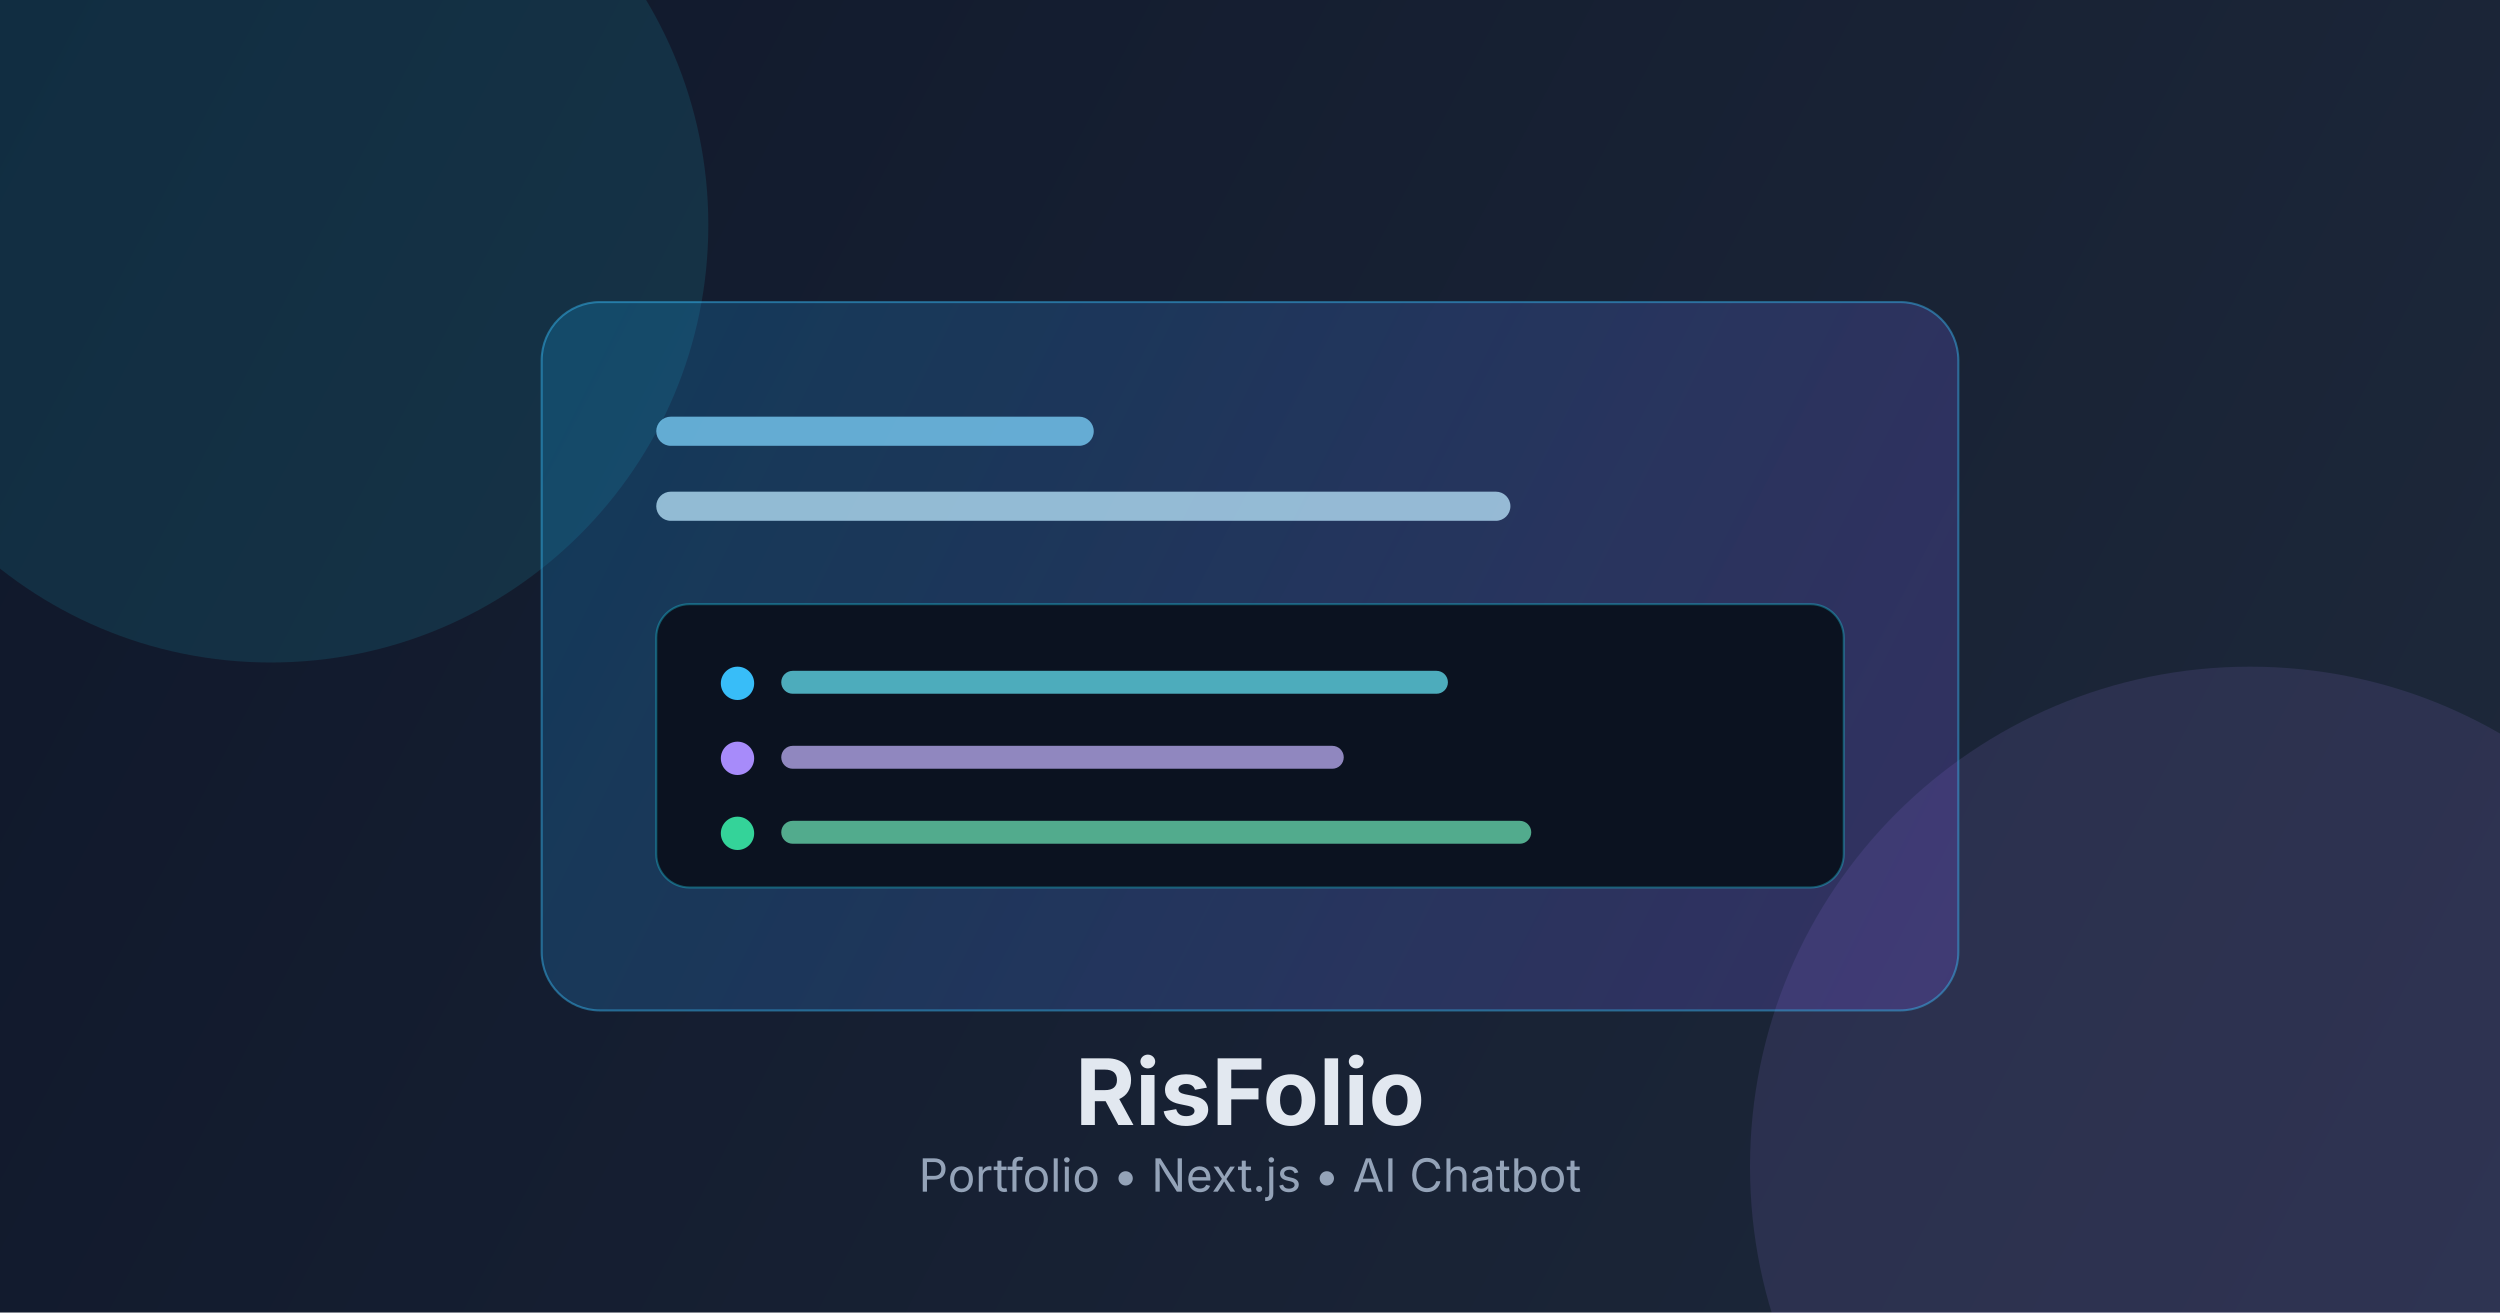
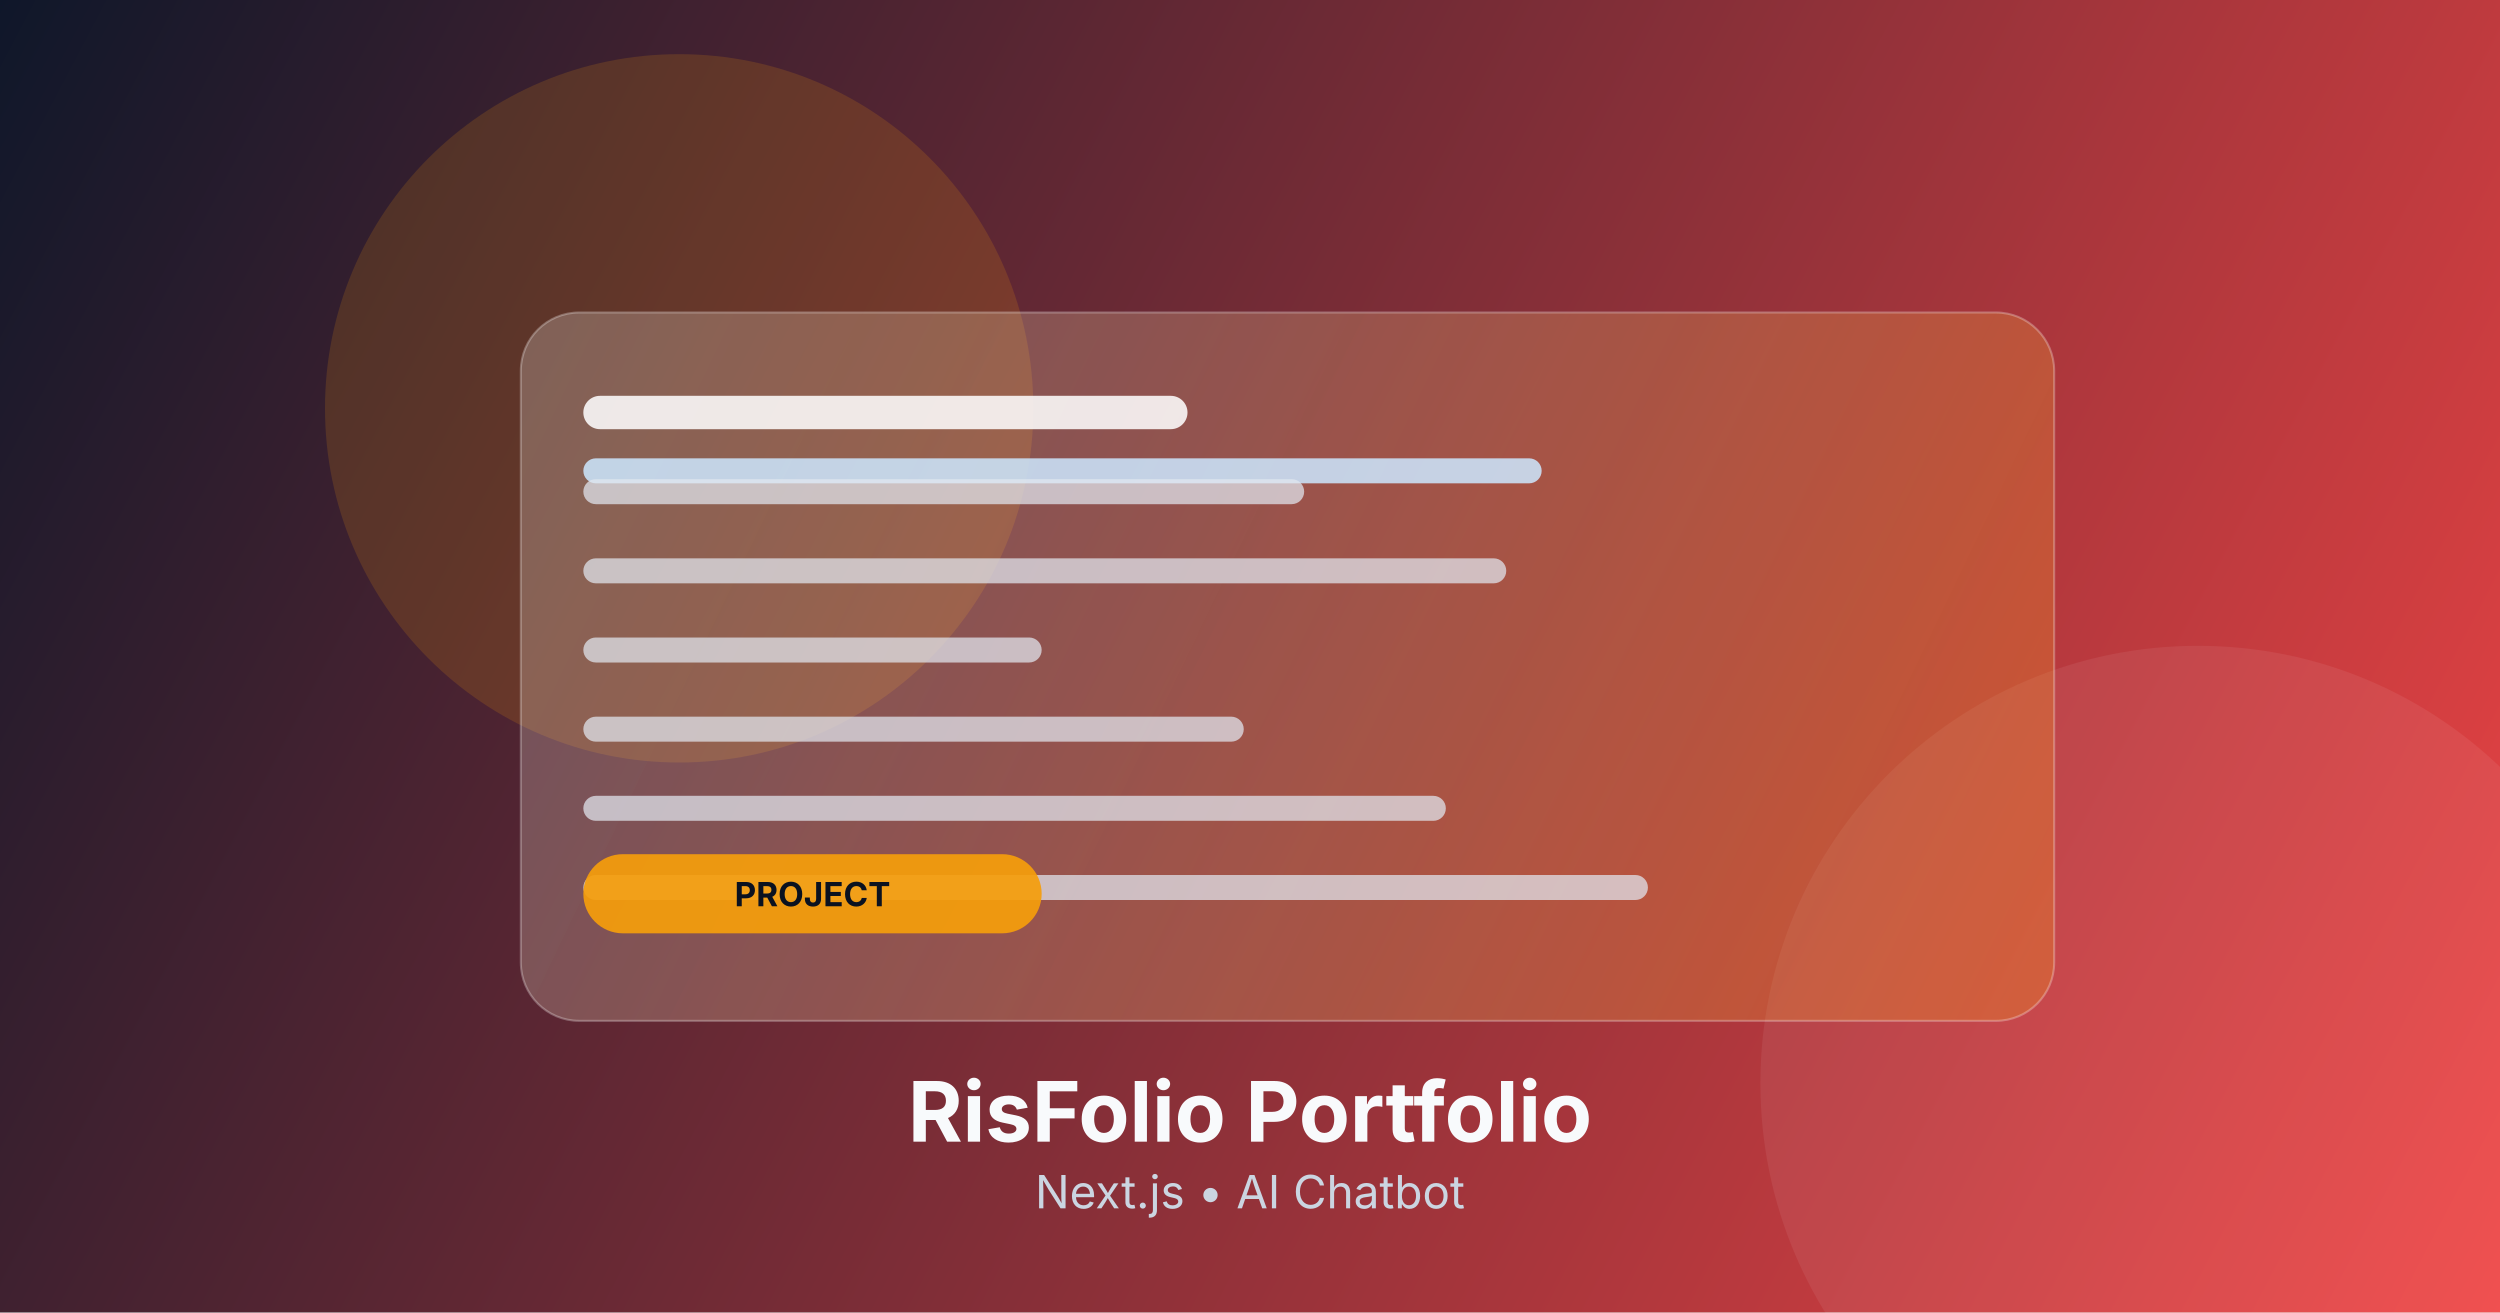
- <svg xmlns="http://www.w3.org/2000/svg" width="1200" height="630" viewBox="0 0 1200 630" fill="none" role="img" aria-label="RisFolio project synthetic cover">
+ <svg xmlns="http://www.w3.org/2000/svg" width="1200" height="630" viewBox="0 0 1200 630" role="img" aria-label="RisFolio Portfolio cover">
  <defs>
-     <linearGradient id="bg" x1="0" y1="0" x2="1200" y2="630" gradientUnits="userSpaceOnUse">
-       <stop stop-color="#0F172A" />
-       <stop offset="1" stop-color="#1E293B" />
+     <linearGradient id="bg_1520307326" x1="0" y1="0" x2="1200" y2="630" gradientUnits="userSpaceOnUse">
+       <stop offset="0%" stop-color="#0f172a" />
+       <stop offset="100%" stop-color="#ef4444" />
    </linearGradient>
-     <linearGradient id="card" x1="260" y1="145" x2="940" y2="485" gradientUnits="userSpaceOnUse">
-       <stop stop-color="#0EA5E9" stop-opacity="0.22" />
-       <stop offset="1" stop-color="#8B5CF6" stop-opacity="0.22" />
+     <linearGradient id="glass_1520307326" x1="250" y1="150" x2="980" y2="500" gradientUnits="userSpaceOnUse">
+       <stop offset="0%" stop-color="#FFFFFF" stop-opacity="0.22" />
+       <stop offset="100%" stop-color="#f59e0b" stop-opacity="0.25" />
    </linearGradient>
  </defs>
-   <rect width="1200" height="630" fill="url(#bg)" />
-   <circle cx="130" cy="108" r="210" fill="#22D3EE" fill-opacity="0.12" />
-   <circle cx="1080" cy="560" r="240" fill="#A78BFA" fill-opacity="0.12" />
-   <rect x="260" y="145" width="680" height="340" rx="28" fill="url(#card)" stroke="#38BDF8" stroke-opacity="0.45" />
-   <rect x="315" y="200" width="210" height="14" rx="7" fill="#7DD3FC" fill-opacity="0.75" />
-   <rect x="315" y="236" width="410" height="14" rx="7" fill="#BAE6FD" fill-opacity="0.75" />
-   <rect x="315" y="290" width="570" height="136" rx="16" fill="#0B1220" stroke="#22D3EE" stroke-opacity="0.35" />
-   <circle cx="354" cy="328" r="8" fill="#38BDF8" />
-   <rect x="375" y="322" width="320" height="11" rx="5.5" fill="#67E8F9" fill-opacity="0.72" />
-   <circle cx="354" cy="364" r="8" fill="#A78BFA" />
-   <rect x="375" y="358" width="270" height="11" rx="5.5" fill="#C4B5FD" fill-opacity="0.72" />
-   <circle cx="354" cy="400" r="8" fill="#34D399" />
-   <rect x="375" y="394" width="360" height="11" rx="5.5" fill="#6EE7B7" fill-opacity="0.72" />
-   <text x="600" y="540" text-anchor="middle" fill="#E2E8F0" font-family="Inter,Segoe UI,Arial,sans-serif" font-size="44" font-weight="700">RisFolio</text>
-   <text x="600" y="572" text-anchor="middle" fill="#94A3B8" font-family="Inter,Segoe UI,Arial,sans-serif" font-size="22">Portfolio • Next.js • AI Chatbot</text>
+   <rect width="1200" height="630" fill="url(#bg_1520307326)" />
+   <circle cx="326" cy="196" r="170" fill="#f59e0b" fill-opacity="0.16" />
+   <circle cx="1055" cy="520" r="210" fill="#FFFFFF" fill-opacity="0.07" />
+   <rect x="250" y="150" width="736" height="340" rx="28" fill="url(#glass_1520307326)" stroke="#FFFFFF" stroke-opacity="0.28" />
+   <rect x="280" y="190" width="290" height="16" rx="8" fill="#FFFFFF" fill-opacity="0.86" />
+   <rect x="280" y="220" width="460" height="12" rx="6" fill="#CDE7FF" fill-opacity="0.85" />
+   <rect x="280" y="230" width="346" height="12" rx="6" fill="#E2E8F0" fill-opacity="0.72" />
+   <rect x="280" y="268" width="443" height="12" rx="6" fill="#E2E8F0" fill-opacity="0.72" />
+   <rect x="280" y="306" width="220" height="12" rx="6" fill="#E2E8F0" fill-opacity="0.72" />
+   <rect x="280" y="344" width="317" height="12" rx="6" fill="#E2E8F0" fill-opacity="0.72" />
+   <rect x="280" y="382" width="414" height="12" rx="6" fill="#E2E8F0" fill-opacity="0.72" />
+   <rect x="280" y="420" width="511" height="12" rx="6" fill="#E2E8F0" fill-opacity="0.72" />
+   <rect x="280" y="410" width="220" height="38" rx="19" fill="#f59e0b" fill-opacity="0.92" />
+   <text x="390" y="435" text-anchor="middle" fill="#0B1220" font-family="Inter,Segoe UI,Arial,sans-serif" font-size="16" font-weight="700">PROJECT</text>
+   <text x="600" y="548" text-anchor="middle" fill="#F8FAFC" font-family="Inter,Segoe UI,Arial,sans-serif" font-size="40" font-weight="700">RisFolio Portfolio</text>
+   <text x="600" y="580" text-anchor="middle" fill="#CBD5E1" font-family="Inter,Segoe UI,Arial,sans-serif" font-size="22">Next.js • AI Chatbot</text>
</svg>
